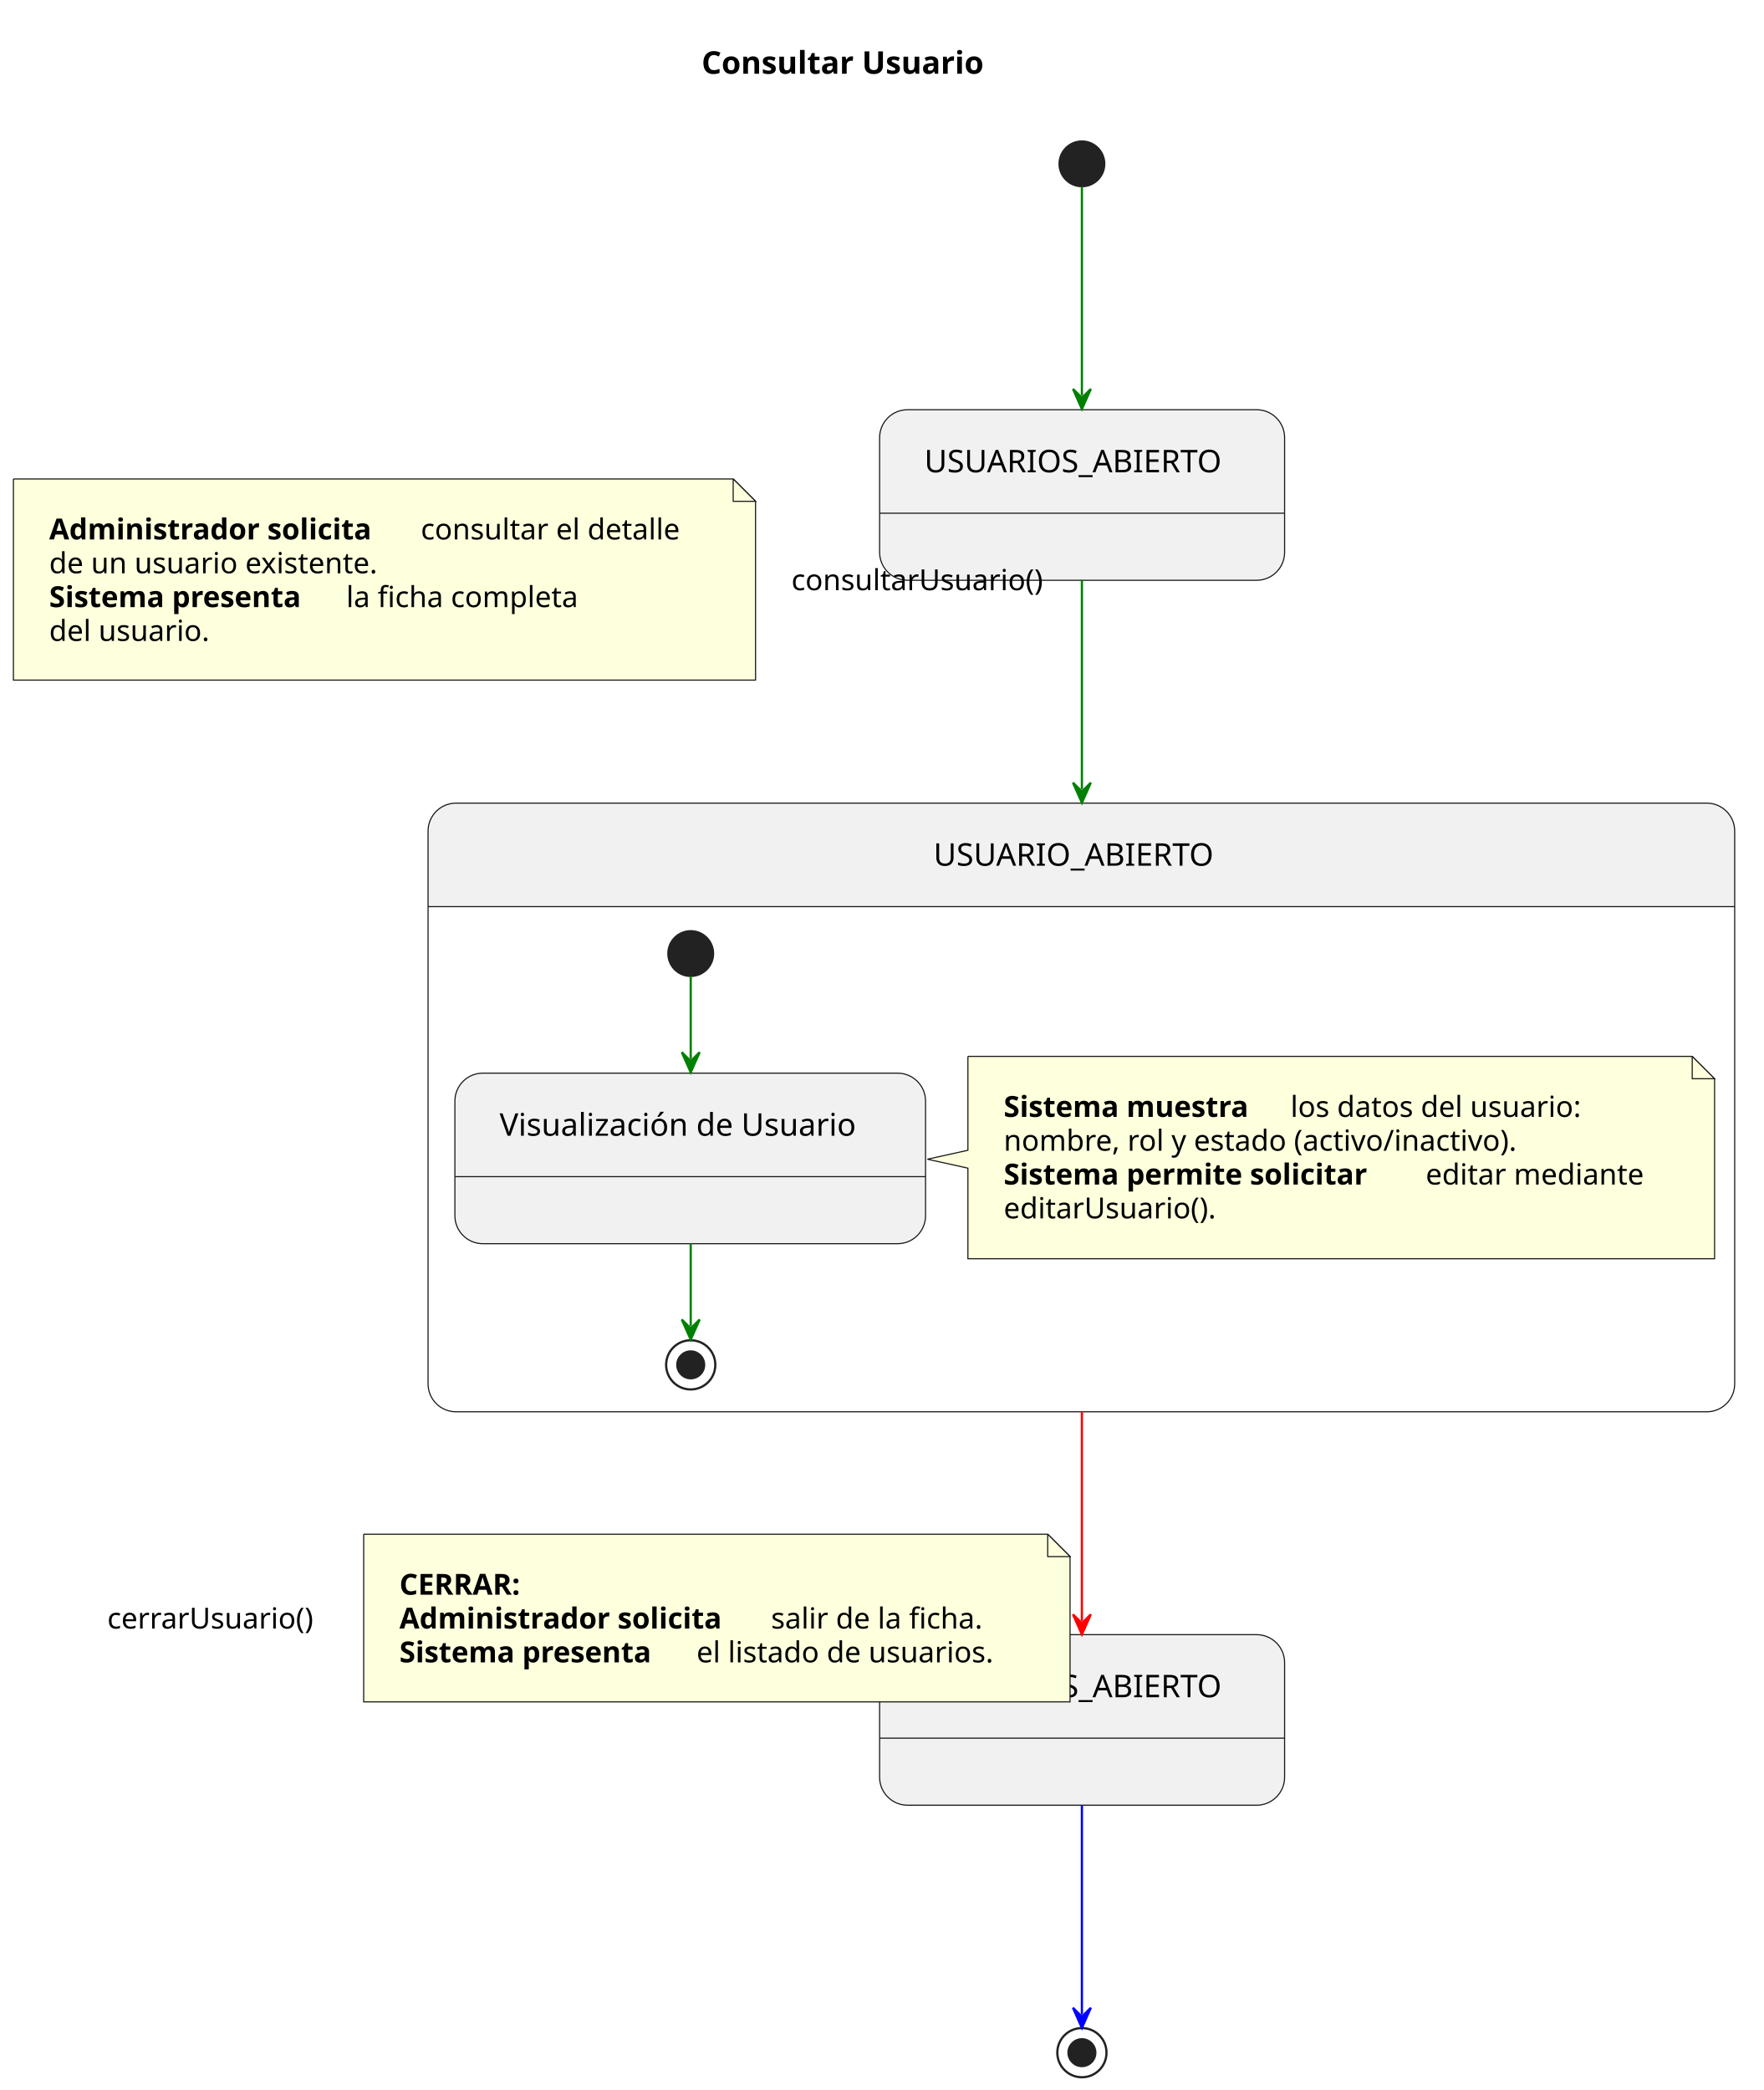
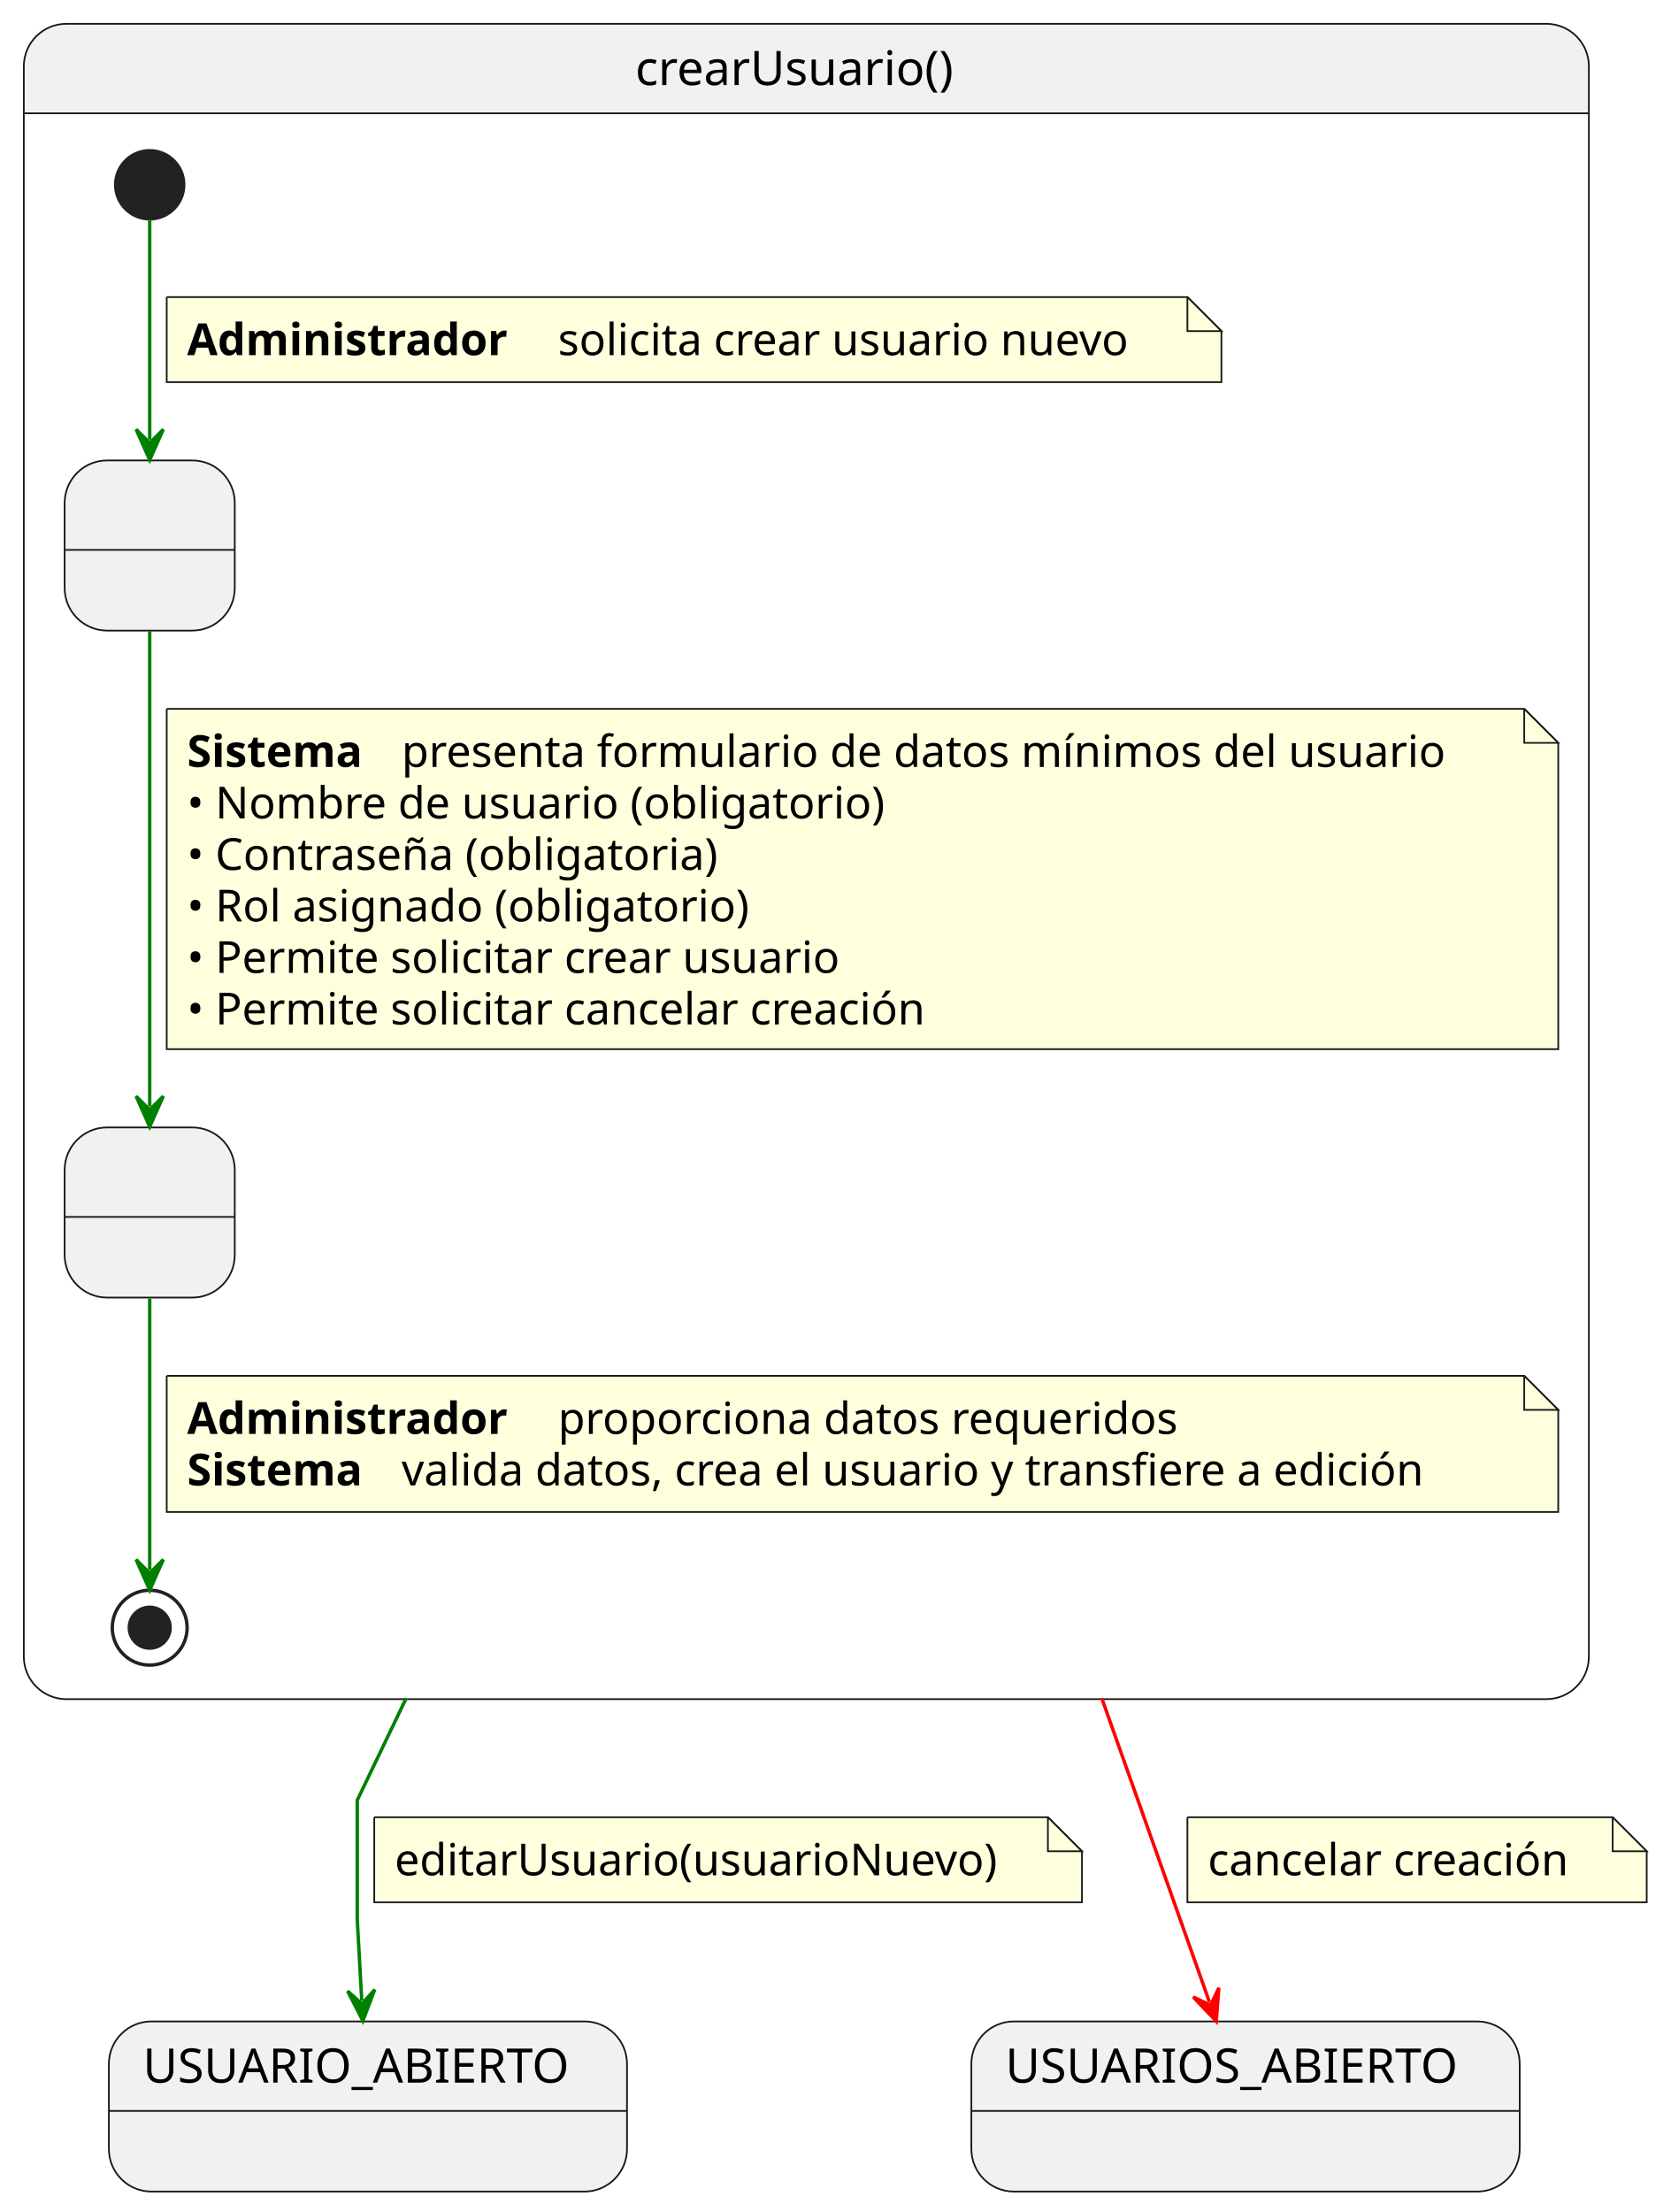
- <svg xmlns="http://www.w3.org/2000/svg" contentStyleType="text/css" data-diagram-type="STATE" height="935px" preserveAspectRatio="none" style="width:789px;height:935px;background:#FFFFFF;" version="1.1" viewBox="0 0 789 935" width="789px" zoomAndPan="magnify">
+ <svg xmlns="http://www.w3.org/2000/svg" contentStyleType="text/css" data-diagram-type="STATE" height="650px" preserveAspectRatio="none" style="width:491px;height:650px;background:#FFFFFF;" version="1.1" viewBox="0 0 491 650" width="491px" zoomAndPan="magnify">
  <defs />
  <g>
-     <g class="title" data-source-line="1">
-       <text fill="#000000" font-family="sans-serif" font-size="14" font-weight="bold" lengthAdjust="spacing" textLength="141.312" x="313.857" y="32.995">Consultar Usuario</text>
+     <path d="M19.5,7 L454.5,7 A12.5,12.5 0 0 1 467,19.5 L467,33.297 L7,33.297 L7,19.5 A12.5,12.5 0 0 1 19.5,7" fill="#F1F1F1" />
+     <rect fill="none" height="492.297" rx="12.5" ry="12.5" style="stroke:#181818;stroke-width:0.5;" width="460" x="7" y="7" />
+     <line style="stroke:#181818;stroke-width:0.5;" x1="7" x2="467" y1="33.297" y2="33.297" />
+     <text fill="#000000" font-family="sans-serif" font-size="14" lengthAdjust="spacing" textLength="100.529" x="186.735" y="24.995">crearUsuario()</text>
+     <g class="entity" data-qualified-name="crearUsuario.SolicitandoDatos" id="ent0003">
+       <rect fill="#F1F1F1" height="50" rx="12.5" ry="12.5" style="stroke:#181818;stroke-width:0.5;" width="50" x="19" y="135.297" />
+       <line style="stroke:#181818;stroke-width:0.5;" x1="19" x2="69" y1="161.594" y2="161.594" />
+       <text fill="#000000" font-family="sans-serif" font-size="14" lengthAdjust="spacing" textLength="4.45" x="41.775" y="153.292"> </text>
    </g>
-     <g id="USUARIOS_ABIERTO_INICIAL">
-       <rect fill="#F1F1F1" height="76.297" rx="12.5" ry="12.5" style="stroke:#181818;stroke-width:0.5;" width="181.176" x="393.5" y="183.297" />
-       <line style="stroke:#181818;stroke-width:0.5;" x1="393.5" x2="574.676" y1="229.594" y2="229.594" />
-       <text fill="#000000" font-family="sans-serif" font-size="14" lengthAdjust="spacing" textLength="141.176" x="413.5" y="211.292">USUARIOS_ABIERTO</text>
+     <g class="entity" data-qualified-name="crearUsuario.CreandoUsuario" id="ent0004">
+       <rect fill="#F1F1F1" height="50" rx="12.5" ry="12.5" style="stroke:#181818;stroke-width:0.5;" width="50" x="19" y="331.297" />
+       <line style="stroke:#181818;stroke-width:0.5;" x1="19" x2="69" y1="357.594" y2="357.594" />
+       <text fill="#000000" font-family="sans-serif" font-size="14" lengthAdjust="spacing" textLength="4.45" x="41.775" y="349.292"> </text>
    </g>
-     <path d="M204,359.297 L763.527,359.297 A12.5,12.5 0 0 1 776.027,371.797 L776.027,405.594 L191.5,405.594 L191.5,371.797 A12.5,12.5 0 0 1 204,359.297" fill="#F1F1F1" />
-     <rect fill="none" height="272.297" rx="12.5" ry="12.5" style="stroke:#181818;stroke-width:0.5;" width="584.527" x="191.5" y="359.297" />
-     <line style="stroke:#181818;stroke-width:0.5;" x1="191.5" x2="776.027" y1="405.594" y2="405.594" />
-     <text fill="#000000" font-family="sans-serif" font-size="14" lengthAdjust="spacing" textLength="132.289" x="417.619" y="387.292">USUARIO_ABIERTO</text>
-     <g id="USUARIO_ABIERTO.VisualizacionUsuario">
-       <rect fill="#F1F1F1" height="76.297" rx="12.5" ry="12.5" style="stroke:#181818;stroke-width:0.5;" width="210.55" x="203.5" y="480.094" />
-       <line style="stroke:#181818;stroke-width:0.5;" x1="203.5" x2="414.05" y1="526.391" y2="526.391" />
-       <text fill="#000000" font-family="sans-serif" font-size="14" lengthAdjust="spacing" textLength="170.55" x="223.5" y="508.089">Visualización de Usuario</text>
+     <g class="start_entity" data-qualified-name="crearUsuario..start.crearUsuario" data-source-line="8" id="ent0002">
+       <ellipse cx="44" cy="54.297" fill="#222222" rx="10" ry="10" style="stroke:#222222;stroke-width:1;" />
    </g>
-     <ellipse cx="309" cy="426.594" fill="#222222" rx="10" ry="10" style="stroke:#222222;stroke-width:1;" />
-     <ellipse cx="309" cy="610.594" fill="none" rx="11" ry="11" style="stroke:#222222;stroke-width:1;" />
-     <ellipse cx="309" cy="610.594" fill="#222222" rx="6" ry="6" style="stroke:#222222;stroke-width:1;" />
-     <g class="entity" data-entity="GMN2" data-source-line="26" data-uid="ent0003" id="entity_GMN2">
-       <path d="M433,472.594 L433,514.594 L414.88,518.594 L433,522.594 L433,563.125 A0,0 0 0 0 433,563.125 L767.027,563.125 A0,0 0 0 0 767.027,563.125 L767.027,482.594 L757.027,472.594 L433,472.594 A0,0 0 0 0 433,472.594" fill="#FEFFDD" style="stroke:#181818;stroke-width:0.5;" />
-       <path d="M757.027,472.594 L757.027,482.594 L767.027,482.594 L757.027,472.594" fill="#FEFFDD" style="stroke:#181818;stroke-width:0.5;" />
-       <text fill="#000000" font-family="sans-serif" font-size="13" font-weight="bold" lengthAdjust="spacing" textLength="124.186" x="449" y="499.661">Sistema muestra</text>
-       <text fill="#000000" font-family="sans-serif" font-size="13" lengthAdjust="spacing" textLength="139.147" x="577.318" y="499.661">los datos del usuario:</text>
-       <text fill="#000000" font-family="sans-serif" font-size="13" lengthAdjust="spacing" textLength="249.203" x="449" y="514.793">nombre, rol y estado (activo/inactivo).</text>
-       <text fill="#000000" font-family="sans-serif" font-size="13" font-weight="bold" lengthAdjust="spacing" textLength="184.666" x="449" y="529.926">Sistema permite solicitar</text>
-       <text fill="#000000" font-family="sans-serif" font-size="13" lengthAdjust="spacing" textLength="104.228" x="637.798" y="529.926">editar mediante</text>
-       <text fill="#000000" font-family="sans-serif" font-size="13" lengthAdjust="spacing" textLength="101.95" x="449" y="545.059">editarUsuario().</text>
+     <g class="end_entity" data-qualified-name="crearUsuario..end.crearUsuario" data-source-line="23" id="ent0005">
+       <ellipse cx="44" cy="478.297" fill="none" rx="11" ry="11" style="stroke:#222222;stroke-width:1;" />
+       <ellipse cx="44" cy="478.297" fill="#222222" rx="6" ry="6" style="stroke:#222222;stroke-width:1;" />
    </g>
-     <g class="link" data-entity-1=".start.USUARIO_ABIERTO" data-entity-2="VisualizacionUsuario" data-source-line="24" data-uid="lnk6" id="link_.start.USUARIO_ABIERTO_VisualizacionUsuario">
-       <path d="M309,436.734 C309,447.154 309,458.034 309,473.724" fill="none" id="*start*USUARIO_ABIERTO-to-VisualizacionUsuario" style="stroke:#008000;stroke-width:1;" />
-       <polygon fill="#008000" points="309,479.724,313,470.724,309,474.724,305,470.724,309,479.724" style="stroke:#008000;stroke-width:1;" />
+     <g class="link" data-entity-1="ent0002" data-entity-2="ent0003" data-link-type="dependency" data-source-line="8" id="lnk3">
+       <path d="M44,64.527 C44,80.237 44,106.657 44,129.167" fill="none" id="*start*crearUsuario-to-SolicitandoDatos" style="stroke:#008000;stroke-width:1;" />
+       <polygon fill="#008000" points="44,135.167,48,126.167,44,130.167,40,126.167,44,135.167" style="stroke:#008000;stroke-width:1;" />
+       <path d="M49,87.297 L49,112.297 L359,112.297 L359,97.297 L349,87.297 L49,87.297" fill="#FEFFDD" style="stroke:#181818;stroke-width:0.5;" />
+       <path d="M349,87.297 L349,97.297 L359,97.297 L349,87.297" fill="#FEFFDD" style="stroke:#181818;stroke-width:0.5;" />
+       <text fill="#000000" font-family="sans-serif" font-size="13" font-weight="bold" lengthAdjust="spacing" textLength="104.863" x="55" y="104.364">Administrador</text>
+       <text fill="#000000" font-family="sans-serif" font-size="13" lengthAdjust="spacing" textLength="180.223" x="163.996" y="104.364">solicita crear usuario nuevo</text>
    </g>
-     <g class="link" data-entity-1="VisualizacionUsuario" data-entity-2=".end.USUARIO_ABIERTO" data-source-line="32" data-uid="lnk8" id="link_VisualizacionUsuario_.end.USUARIO_ABIERTO">
-       <path d="M309,556.254 C309,571.774 309,582.564 309,593.304" fill="none" id="VisualizacionUsuario-to-*end*USUARIO_ABIERTO" style="stroke:#008000;stroke-width:1;" />
-       <polygon fill="#008000" points="309,599.304,313,590.304,309,594.304,305,590.304,309,599.304" style="stroke:#008000;stroke-width:1;" />
+     <g class="link" data-entity-1="ent0003" data-entity-2="ent0004" data-link-type="dependency" data-source-line="13" id="lnk4">
+       <path d="M44,185.477 C44,222.757 44,287.847 44,325.117" fill="none" id="SolicitandoDatos-to-CreandoUsuario" style="stroke:#008000;stroke-width:1;" />
+       <polygon fill="#008000" points="44,331.117,48,322.117,44,326.117,40,322.117,44,331.117" style="stroke:#008000;stroke-width:1;" />
+       <path d="M49,208.297 L49,308.297 L458,308.297 L458,218.297 L448,208.297 L49,208.297" fill="#FEFFDD" style="stroke:#181818;stroke-width:0.5;" />
+       <path d="M448,208.297 L448,218.297 L458,218.297 L448,208.297" fill="#FEFFDD" style="stroke:#181818;stroke-width:0.5;" />
+       <text fill="#000000" font-family="sans-serif" font-size="13" font-weight="bold" lengthAdjust="spacing" textLength="58.906" x="55" y="225.364">Sistema</text>
+       <text fill="#000000" font-family="sans-serif" font-size="13" lengthAdjust="spacing" textLength="325.527" x="118.039" y="225.364">presenta formulario de datos mínimos del usuario</text>
+       <text fill="#000000" font-family="sans-serif" font-size="13" lengthAdjust="spacing" textLength="220.264" x="55" y="240.497">• Nombre de usuario (obligatorio)</text>
+       <text fill="#000000" font-family="sans-serif" font-size="13" lengthAdjust="spacing" textLength="170.352" x="55" y="255.629">• Contraseña (obligatoria)</text>
+       <text fill="#000000" font-family="sans-serif" font-size="13" lengthAdjust="spacing" textLength="179.429" x="55" y="270.762">• Rol asignado (obligatorio)</text>
+       <text fill="#000000" font-family="sans-serif" font-size="13" lengthAdjust="spacing" textLength="207.797" x="55" y="285.895">• Permite solicitar crear usuario</text>
+       <text fill="#000000" font-family="sans-serif" font-size="13" lengthAdjust="spacing" textLength="236.698" x="55" y="301.028">• Permite solicitar cancelar creación</text>
    </g>
-     <g id="USUARIOS_ABIERTO_FINAL">
-       <rect fill="#F1F1F1" height="76.297" rx="12.5" ry="12.5" style="stroke:#181818;stroke-width:0.5;" width="181.176" x="393.5" y="731.297" />
-       <line style="stroke:#181818;stroke-width:0.5;" x1="393.5" x2="574.676" y1="777.594" y2="777.594" />
-       <text fill="#000000" font-family="sans-serif" font-size="14" lengthAdjust="spacing" textLength="141.176" x="413.5" y="759.292">USUARIOS_ABIERTO</text>
+     <g class="link" data-entity-1="ent0004" data-entity-2="ent0005" data-link-type="dependency" data-source-line="23" id="lnk6">
+       <path d="M44,381.577 C44,407.877 44,442.567 44,461.277" fill="none" id="CreandoUsuario-to-*end*crearUsuario" style="stroke:#008000;stroke-width:1;" />
+       <polygon fill="#008000" points="44,467.277,48,458.277,44,462.277,40,458.277,44,467.277" style="stroke:#008000;stroke-width:1;" />
+       <path d="M49,404.297 L49,444.297 L458,444.297 L458,414.297 L448,404.297 L49,404.297" fill="#FEFFDD" style="stroke:#181818;stroke-width:0.5;" />
+       <path d="M448,404.297 L448,414.297 L458,414.297 L448,404.297" fill="#FEFFDD" style="stroke:#181818;stroke-width:0.5;" />
+       <text fill="#000000" font-family="sans-serif" font-size="13" font-weight="bold" lengthAdjust="spacing" textLength="104.863" x="55" y="421.364">Administrador</text>
+       <text fill="#000000" font-family="sans-serif" font-size="13" lengthAdjust="spacing" textLength="192.093" x="163.996" y="421.364">proporciona datos requeridos</text>
+       <text fill="#000000" font-family="sans-serif" font-size="13" font-weight="bold" lengthAdjust="spacing" textLength="58.906" x="55" y="436.497">Sistema</text>
+       <text fill="#000000" font-family="sans-serif" font-size="13" lengthAdjust="spacing" textLength="325.952" x="118.039" y="436.497">valida datos, crea el usuario y transfiere a edición</text>
    </g>
-     <ellipse cx="484" cy="73.297" fill="#222222" rx="10" ry="10" style="stroke:#222222;stroke-width:1;" />
-     <ellipse cx="484" cy="918.297" fill="none" rx="11" ry="11" style="stroke:#222222;stroke-width:1;" />
-     <ellipse cx="484" cy="918.297" fill="#222222" rx="6" ry="6" style="stroke:#222222;stroke-width:1;" />
-     <g class="link" data-entity-1=".start." data-entity-2="USUARIOS_ABIERTO_INICIAL" data-source-line="11" data-uid="lnk3" id="link_.start._USUARIOS_ABIERTO_INICIAL">
-       <path d="M484,83.467 C484,103.647 484,143.677 484,176.997" fill="none" id="*start*-to-USUARIOS_ABIERTO_INICIAL" style="stroke:#008000;stroke-width:1;" />
-       <polygon fill="#008000" points="484,182.997,488,173.997,484,177.997,480,173.997,484,182.997" style="stroke:#008000;stroke-width:1;" />
+     <g class="entity" data-qualified-name="USUARIO_ABIERTO" id="ent0007">
+       <rect fill="#F1F1F1" height="50" rx="12.5" ry="12.5" style="stroke:#181818;stroke-width:0.5;" width="152.289" x="32" y="594" />
+       <line style="stroke:#181818;stroke-width:0.5;" x1="32" x2="184.289" y1="620.297" y2="620.297" />
+       <text fill="#000000" font-family="sans-serif" font-size="14" lengthAdjust="spacing" textLength="132.289" x="42" y="611.995">USUARIO_ABIERTO</text>
    </g>
-     <g class="link" data-entity-1="USUARIOS_ABIERTO_INICIAL" data-entity-2="USUARIO_ABIERTO" data-source-line="13" data-uid="lnk4" id="link_USUARIOS_ABIERTO_INICIAL_USUARIO_ABIERTO">
-       <path d="M484,259.397 C484,285.717 484,316.467 484,353.137" fill="none" id="USUARIOS_ABIERTO_INICIAL-to-USUARIO_ABIERTO" style="stroke:#008000;stroke-width:1;" />
-       <polygon fill="#008000" points="484,359.137,488,350.137,484,354.137,480,350.137,484,359.137" style="stroke:#008000;stroke-width:1;" />
-       <path d="M6,214.267 L6,304.267 L338,304.267 L338,224.267 L328,214.267 L6,214.267" fill="#FEFFDD" style="stroke:#181818;stroke-width:0.5;" />
-       <path d="M328,214.267 L328,224.267 L338,224.267 L328,214.267" fill="#FEFFDD" style="stroke:#181818;stroke-width:0.5;" />
-       <text fill="#000000" font-family="sans-serif" font-size="13" font-weight="bold" lengthAdjust="spacing" textLength="162.119" x="22" y="241.334">Administrador solicita</text>
-       <text fill="#000000" font-family="sans-serif" font-size="13" lengthAdjust="spacing" textLength="124.782" x="188.251" y="241.334">consultar el detalle</text>
-       <text fill="#000000" font-family="sans-serif" font-size="13" lengthAdjust="spacing" textLength="157.892" x="22" y="256.467">de un usuario existente.</text>
-       <text fill="#000000" font-family="sans-serif" font-size="13" font-weight="bold" lengthAdjust="spacing" textLength="128.762" x="22" y="271.599">Sistema presenta</text>
-       <text fill="#000000" font-family="sans-serif" font-size="13" lengthAdjust="spacing" textLength="112.074" x="154.894" y="271.599">la ficha completa</text>
-       <text fill="#000000" font-family="sans-serif" font-size="13" lengthAdjust="spacing" textLength="76.254" x="22" y="286.732">del usuario.</text>
-       <text fill="#000000" font-family="sans-serif" font-size="13" lengthAdjust="spacing" textLength="119.92" x="354.034" y="264.033">consultarUsuario()</text>
+     <g class="entity" data-qualified-name="USUARIOS_ABIERTO" id="ent0009">
+       <rect fill="#F1F1F1" height="50" rx="12.5" ry="12.5" style="stroke:#181818;stroke-width:0.5;" width="161.176" x="285.5" y="594" />
+       <line style="stroke:#181818;stroke-width:0.5;" x1="285.5" x2="446.676" y1="620.297" y2="620.297" />
+       <text fill="#000000" font-family="sans-serif" font-size="14" lengthAdjust="spacing" textLength="141.176" x="295.5" y="611.995">USUARIOS_ABIERTO</text>
    </g>
-     <g class="link" data-entity-1="USUARIO_ABIERTO" data-entity-2="USUARIOS_ABIERTO_FINAL" data-source-line="35" data-uid="lnk9" id="link_USUARIO_ABIERTO_USUARIOS_ABIERTO_FINAL">
-       <path d="M484,631.497 C484,668.157 484,698.907 484,725.217" fill="none" id="USUARIO_ABIERTO-to-USUARIOS_ABIERTO_FINAL" style="stroke:#FF0000;stroke-width:1;" />
-       <polygon fill="#FF0000" points="484,731.217,488,722.217,484,726.217,480,722.217,484,731.217" style="stroke:#FF0000;stroke-width:1;" />
-       <text fill="#000000" font-family="sans-serif" font-size="13" lengthAdjust="spacing" textLength="98.693" x="48" y="728.557">cerrarUsuario()</text>
-       <path d="M162.693,686.357 L162.693,761.357 L478.693,761.357 L478.693,696.357 L468.693,686.357 L162.693,686.357" fill="#FEFFDD" style="stroke:#181818;stroke-width:0.5;" />
-       <path d="M468.693,686.357 L468.693,696.357 L478.693,696.357 L468.693,686.357" fill="#FEFFDD" style="stroke:#181818;stroke-width:0.5;" />
-       <text fill="#000000" font-family="sans-serif" font-size="13" font-weight="bold" lengthAdjust="spacing" textLength="63.711" x="178.693" y="713.424">CERRAR:</text>
-       <text fill="#000000" font-family="sans-serif" font-size="13" font-weight="bold" lengthAdjust="spacing" textLength="162.119" x="178.693" y="728.557">Administrador solicita</text>
-       <text fill="#000000" font-family="sans-serif" font-size="13" lengthAdjust="spacing" textLength="103.207" x="344.945" y="728.557">salir de la ficha.</text>
-       <text fill="#000000" font-family="sans-serif" font-size="13" font-weight="bold" lengthAdjust="spacing" textLength="128.762" x="178.693" y="743.689">Sistema presenta</text>
-       <text fill="#000000" font-family="sans-serif" font-size="13" lengthAdjust="spacing" textLength="142.556" x="311.588" y="743.689">el listado de usuarios.</text>
+     <g class="link" data-entity-1="ent0002" data-entity-2="ent0007" data-link-type="dependency" data-source-line="30" id="lnk8">
+       <path d="M119.38,499.05 C110.55,517.43 105,529 105,529 C105,529 105,564 105,564 C105,564 105.526,573.479 106.326,587.849" fill="none" id="crearUsuario-to-USUARIO_ABIERTO" style="stroke:#008000;stroke-width:1;" />
+       <polygon fill="#008000" points="106.66,593.84,110.153,584.632,106.382,588.848,102.166,585.076,106.66,593.84" style="stroke:#008000;stroke-width:1;" />
+       <path d="M110,534 L110,559 L318,559 L318,544 L308,534 L110,534" fill="#FEFFDD" style="stroke:#181818;stroke-width:0.5;" />
+       <path d="M308,534 L308,544 L318,544 L308,534" fill="#FEFFDD" style="stroke:#181818;stroke-width:0.5;" />
+       <text fill="#000000" font-family="sans-serif" font-size="13" lengthAdjust="spacing" textLength="187.554" x="116" y="551.067">editarUsuario(usuarioNuevo)</text>
    </g>
-     <g class="link" data-entity-1="USUARIOS_ABIERTO_FINAL" data-entity-2=".end." data-source-line="42" data-uid="lnk11" id="link_USUARIOS_ABIERTO_FINAL_.end.">
-       <path d="M484,807.667 C484,840.777 484,880.457 484,901.217" fill="none" id="USUARIOS_ABIERTO_FINAL-to-*end*" style="stroke:#0000FF;stroke-width:1;" />
-       <polygon fill="#0000FF" points="484,907.217,488,898.217,484,902.217,480,898.217,484,907.217" style="stroke:#0000FF;stroke-width:1;" />
+     <g class="link" data-entity-1="ent0002" data-entity-2="ent0009" data-link-type="dependency" data-source-line="35" id="lnk10">
+       <path d="M323.85,499.06 C337.59,537.83 347.786,566.595 355.476,588.295" fill="none" id="crearUsuario-to-USUARIOS_ABIERTO" style="stroke:#FF0000;stroke-width:1;" />
+       <polygon fill="#FF0000" points="357.48,593.95,358.244,584.131,355.81,589.237,350.704,586.803,357.48,593.95" style="stroke:#FF0000;stroke-width:1;" />
+       <path d="M349,534 L349,559 L484,559 L484,544 L474,534 L349,534" fill="#FEFFDD" style="stroke:#181818;stroke-width:0.5;" />
+       <path d="M474,534 L474,544 L484,544 L474,534" fill="#FEFFDD" style="stroke:#181818;stroke-width:0.5;" />
+       <text fill="#000000" font-family="sans-serif" font-size="13" lengthAdjust="spacing" textLength="114.962" x="355" y="551.067">cancelar creación</text>
    </g>
  </g>
</svg>
